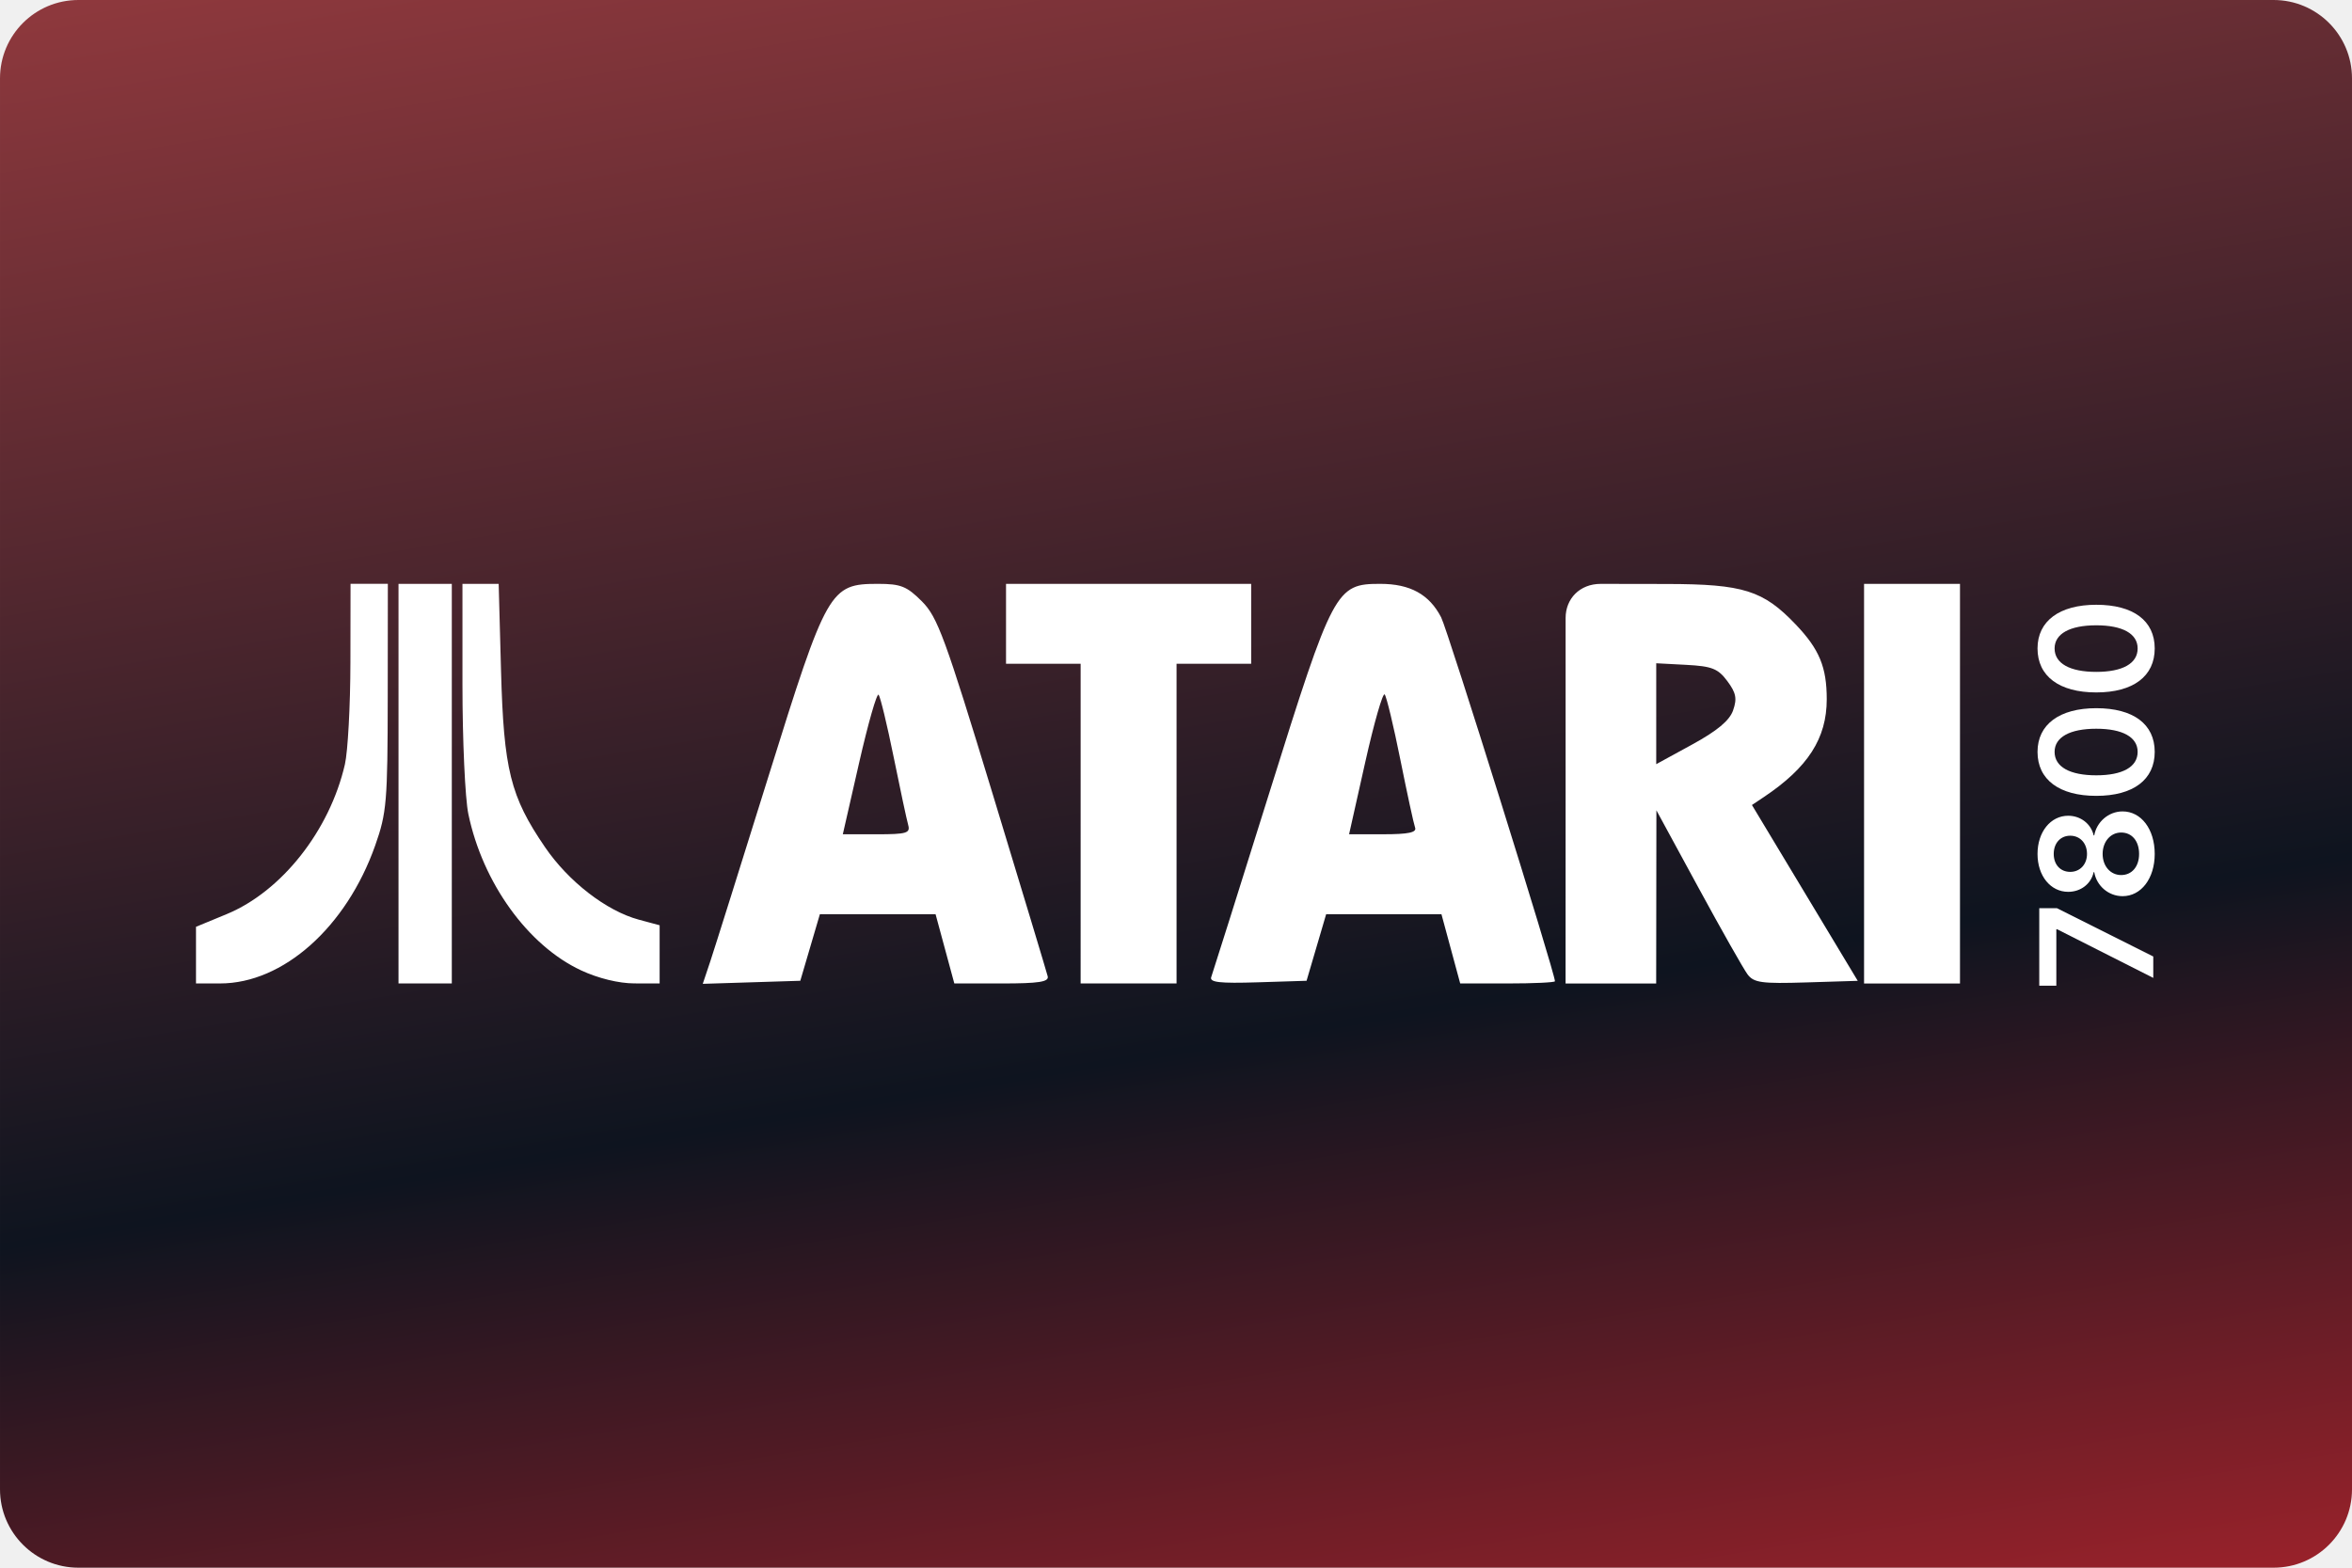
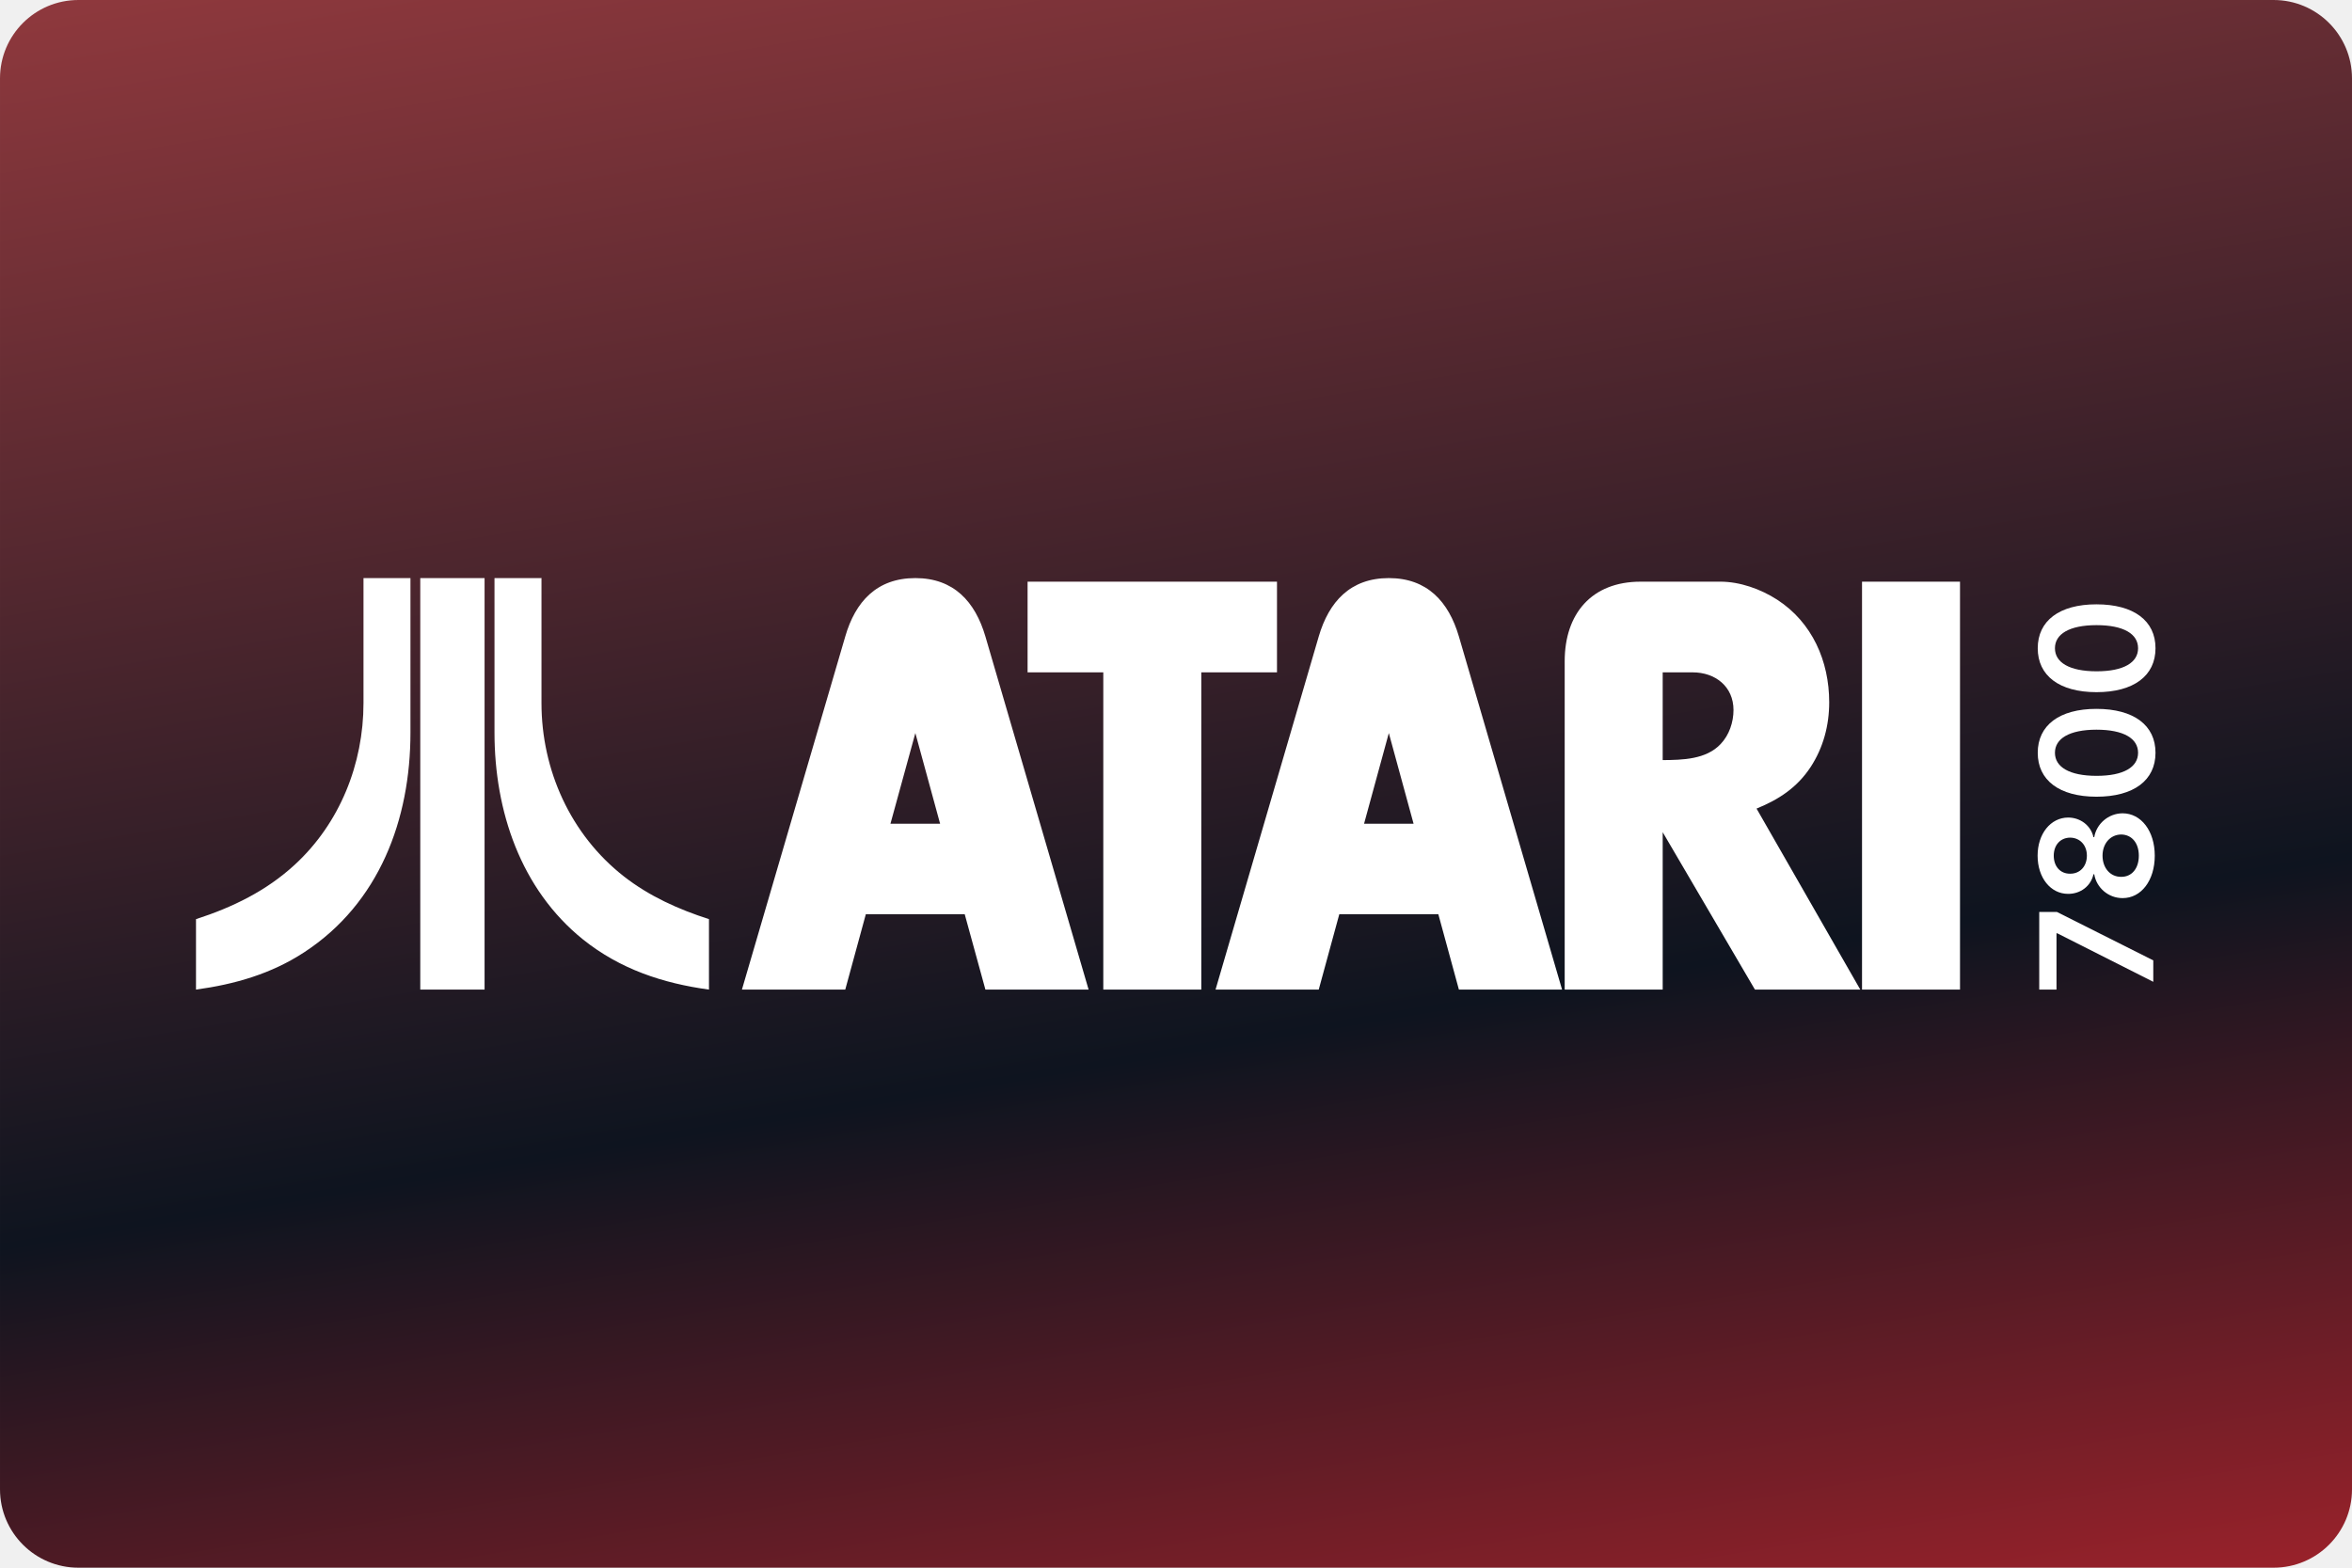
<svg xmlns="http://www.w3.org/2000/svg" width="480" height="320" version="1.1" viewBox="0 0 127 84.667">
  <defs>
    <linearGradient id="a" x1="51.036" x2="77.99" y1="-57.176" y2="104.66" gradientUnits="userSpaceOnUse">
      <stop stop-color="#ed5353" offset="0" />
      <stop stop-color="#0e141f" offset=".698" />
      <stop stop-color="#c6262e" offset="1" />
    </linearGradient>
  </defs>
  <rect width="127" height="84.667" ry="4.233" fill="url(#a)" stroke-linecap="square" stroke-linejoin="round" stroke-width=".529" style="paint-order:stroke fill markers" />
-   <g transform="translate(0 1.3494)">
-     <path d="m10.583 50.235v-1.53l1.655-0.684c2.97-1.228 5.561-4.51 6.385-8.087 0.16-0.695 0.294-3.173 0.298-5.507l0.007-4.245h2.014l-0.006 6.115c-0.006 5.661-0.056 6.256-0.677 8.016-1.558 4.413-4.972 7.451-8.372 7.451h-1.304zm10.935-9.261v-10.791h2.878v21.582h-2.878zm9.86 10.084c-2.87-1.336-5.313-4.724-6.089-8.444-0.175-0.839-0.318-3.979-0.318-6.978v-5.453h1.955l0.127 4.676c0.146 5.363 0.504 6.804 2.373 9.541 1.274 1.866 3.32 3.448 5.066 3.919l1.126 0.303v3.143l-1.367-0.003c-0.84-0.002-1.948-0.273-2.874-0.704zm6.981-0.505c0.226-0.678 1.642-5.183 3.147-10.01 3.143-10.078 3.303-10.36 5.905-10.36 1.227 0 1.556 0.131 2.369 0.946 0.845 0.846 1.249 1.947 3.822 10.407 1.583 5.204 2.92 9.634 2.971 9.845 0.072 0.298-0.48 0.384-2.475 0.384h-2.568l-1.013-3.741h-6.246l-0.529 1.798-0.529 1.798-5.266 0.165zm10.68-7.349c-0.079-0.277-0.432-1.928-0.785-3.669-0.353-1.741-0.719-3.255-0.812-3.364-0.093-0.109-0.566 1.542-1.051 3.669l-0.882 3.868h1.836c1.611 0 1.819-0.062 1.693-0.504zm9.312-0.072v-8.633h-4.029v-4.316h13.237v4.316h-4.029v17.266h-5.18zm7.053 8.284c0.075-0.204 1.49-4.694 3.144-9.977 3.435-10.977 3.583-11.256 5.982-11.256 1.614 0 2.646 0.568 3.288 1.81 0.355 0.687 6.144 19.203 6.144 19.652 0 0.066-1.151 0.12-2.558 0.12h-2.558l-1.013-3.741h-6.225l-0.529 1.798-0.529 1.798-2.642 0.083c-2.059 0.065-2.612 8.57e-4 -2.505-0.288zm11.006-8.068c-0.072-0.198-0.43-1.849-0.796-3.669-0.365-1.82-0.746-3.405-0.846-3.523-0.1-0.117-0.574 1.534-1.052 3.669l-0.87 3.882h1.848c1.357 0 1.813-0.096 1.716-0.36zm8.128-1.454v-9.871c0-1.034 0.759-1.839 1.898-1.839l3.583 0.006c4.118 0.008 5.188 0.344 6.947 2.19 1.273 1.335 1.672 2.298 1.672 4.038 0 2.107-1.017 3.688-3.393 5.277l-0.646 0.432 5.713 9.496-2.78 0.086c-2.403 0.075-2.832 0.016-3.168-0.432-0.214-0.285-1.409-2.395-2.656-4.69l-2.268-4.173-0.006 4.676-0.006 4.676h-4.892zm9.043-4.88c0.223-0.633 0.161-0.945-0.311-1.579-0.502-0.674-0.828-0.803-2.214-0.877l-1.625-0.086v5.449l1.937-1.059c1.359-0.743 2.019-1.294 2.214-1.847zm7.072 3.961v-10.791h5.18v21.582h-5.18z" fill="#fff" stroke-width=".288" />
-     <text transform="rotate(-90)" x="-52.231" y="116.27" fill="#ffffff" font-family="sans-serif" font-size="8.467px" stroke-width=".265" style="line-height:1.25" xml:space="preserve">
-       <tspan x="-52.231" y="116.27" fill="#ffffff" font-family="Inter" font-size="8.467px" font-weight="600" stroke-width=".265">7800</tspan>
-     </text>
+   <g transform="rotate(-90 .10925 .10925)" fill="#fff" stroke-width=".265" aria-label="7800">
+     <path d="m-52.807 116.27h1.158l2.616-5.205v-0.953h-4.194v0.932h3.04v0.042z" />
+     <path d="m-45.994 116.35c1.332 0 2.285-0.734 2.288-1.735-3e-3 -0.77-0.571-1.413-1.287-1.533v-0.042c0.622-0.138 1.055-0.698 1.058-1.365-3e-3 -0.947-0.875-1.651-2.059-1.651-1.194 0-2.066 0.701-2.063 1.651-3e-3 0.667 0.424 1.227 1.058 1.365v0.042c-0.728 0.12-1.29 0.764-1.287 1.533-3e-3 1.001 0.947 1.735 2.291 1.735zm0-0.86c-0.698 0-1.149-0.385-1.143-0.953-6e-3 -0.589 0.478-1.007 1.143-1.007 0.655 0 1.137 0.421 1.143 1.007-6e-3 0.568-0.454 0.953-1.143 0.953zm0-2.805c-0.571 0-0.98-0.37-0.974-0.905-6e-3 -0.529 0.391-0.884 0.974-0.884 0.574 0 0.968 0.355 0.974 0.884-6e-3 0.538-0.412 0.905-0.974 0.905z" />
+     <path d="m-40.438 116.39c1.485 3e-3 2.372-1.17 2.372-3.19 0-2.008-0.893-3.169-2.372-3.169s-2.369 1.158-2.372 3.169c0 2.017 0.887 3.19 2.372 3.19zm0-0.941c-0.767 0-1.248-0.77-1.245-2.249 3e-3 -1.467 0.481-2.24 1.245-2.24 0.767 0 1.245 0.773 1.248 2.24 0 1.479-0.478 2.249-1.248 2.249z" />
+     <path d="m-34.792 116.39c1.485 3e-3 2.372-1.17 2.372-3.19 0-2.008-0.893-3.169-2.372-3.169s-2.369 1.158-2.372 3.169c0 2.017 0.887 3.19 2.372 3.19zm0-0.941c-0.767 0-1.248-0.77-1.245-2.249 3e-3 -1.467 0.481-2.24 1.245-2.24 0.767 0 1.245 0.773 1.248 2.24 0 1.479-0.478 2.249-1.248 2.249z" />
  </g>
  <style type="text/css">.st0{fill:#FC0C18;}
	.st1{fill:#FC0C18;}</style>
+   <path d="m19.627 31.221v6.75c0 3.284-1.276 6.492-3.715 8.734-1.532 1.412-3.366 2.302-5.329 2.936v3.805c2.091-0.287 4.054-0.846 5.843-2.016 4.054-2.65 5.737-7.171 5.737-11.859v-8.349zm3.066 0v22.225h3.472v-22.225zm4.008 0v8.349c0 4.22 1.412 8.463 4.786 11.173 2.001 1.6 4.304 2.363 6.795 2.703v-3.805c-1.661-0.536-3.224-1.238-4.605-2.317-2.869-2.25-4.439-5.737-4.439-9.354v-6.75zm22.724 0c-2.083 0-3.24 1.275-3.784 3.155l-5.58 19.07h5.58l1.111-4.072h5.339l1.118 4.072h5.572l-5.572-19.07c-0.552-1.881-1.709-3.155-3.784-3.155zm25.566 0c-2.075 0-3.233 1.275-3.784 3.155l-5.572 19.07h5.572l1.111-4.072h5.347l1.111 4.072h5.571l-5.571-19.07c-0.552-1.881-1.71-3.155-3.785-3.155zm-19.505 0.194v4.897h4.088v17.134h5.292v-17.134h4.087v-4.897zm33.097 0c-2.634 0-4.095 1.726-4.095 4.298v17.733h5.292v-8.501l4.981 8.501h5.689l-5.602-9.776c1.204-0.49 2.19-1.135 2.921-2.246 0.684-1.049 1.002-2.246 1.002-3.498 0-2.215-0.916-4.313-2.812-5.54-0.894-0.575-2.005-0.972-3.077-0.972zm11.96 0v22.031h5.291v-22.031zm-10.763 4.897h1.616c1.22 0 2.207 0.761 2.207 2.035 0 0.661-0.233 1.352-0.692 1.834-0.785 0.839-2.067 0.862-3.131 0.87zm-40.354 3.279 1.336 4.895h-2.68zm25.566 0 1.336 4.895h-2.673z" fill="#fff" fill-rule="evenodd" />
</svg>
